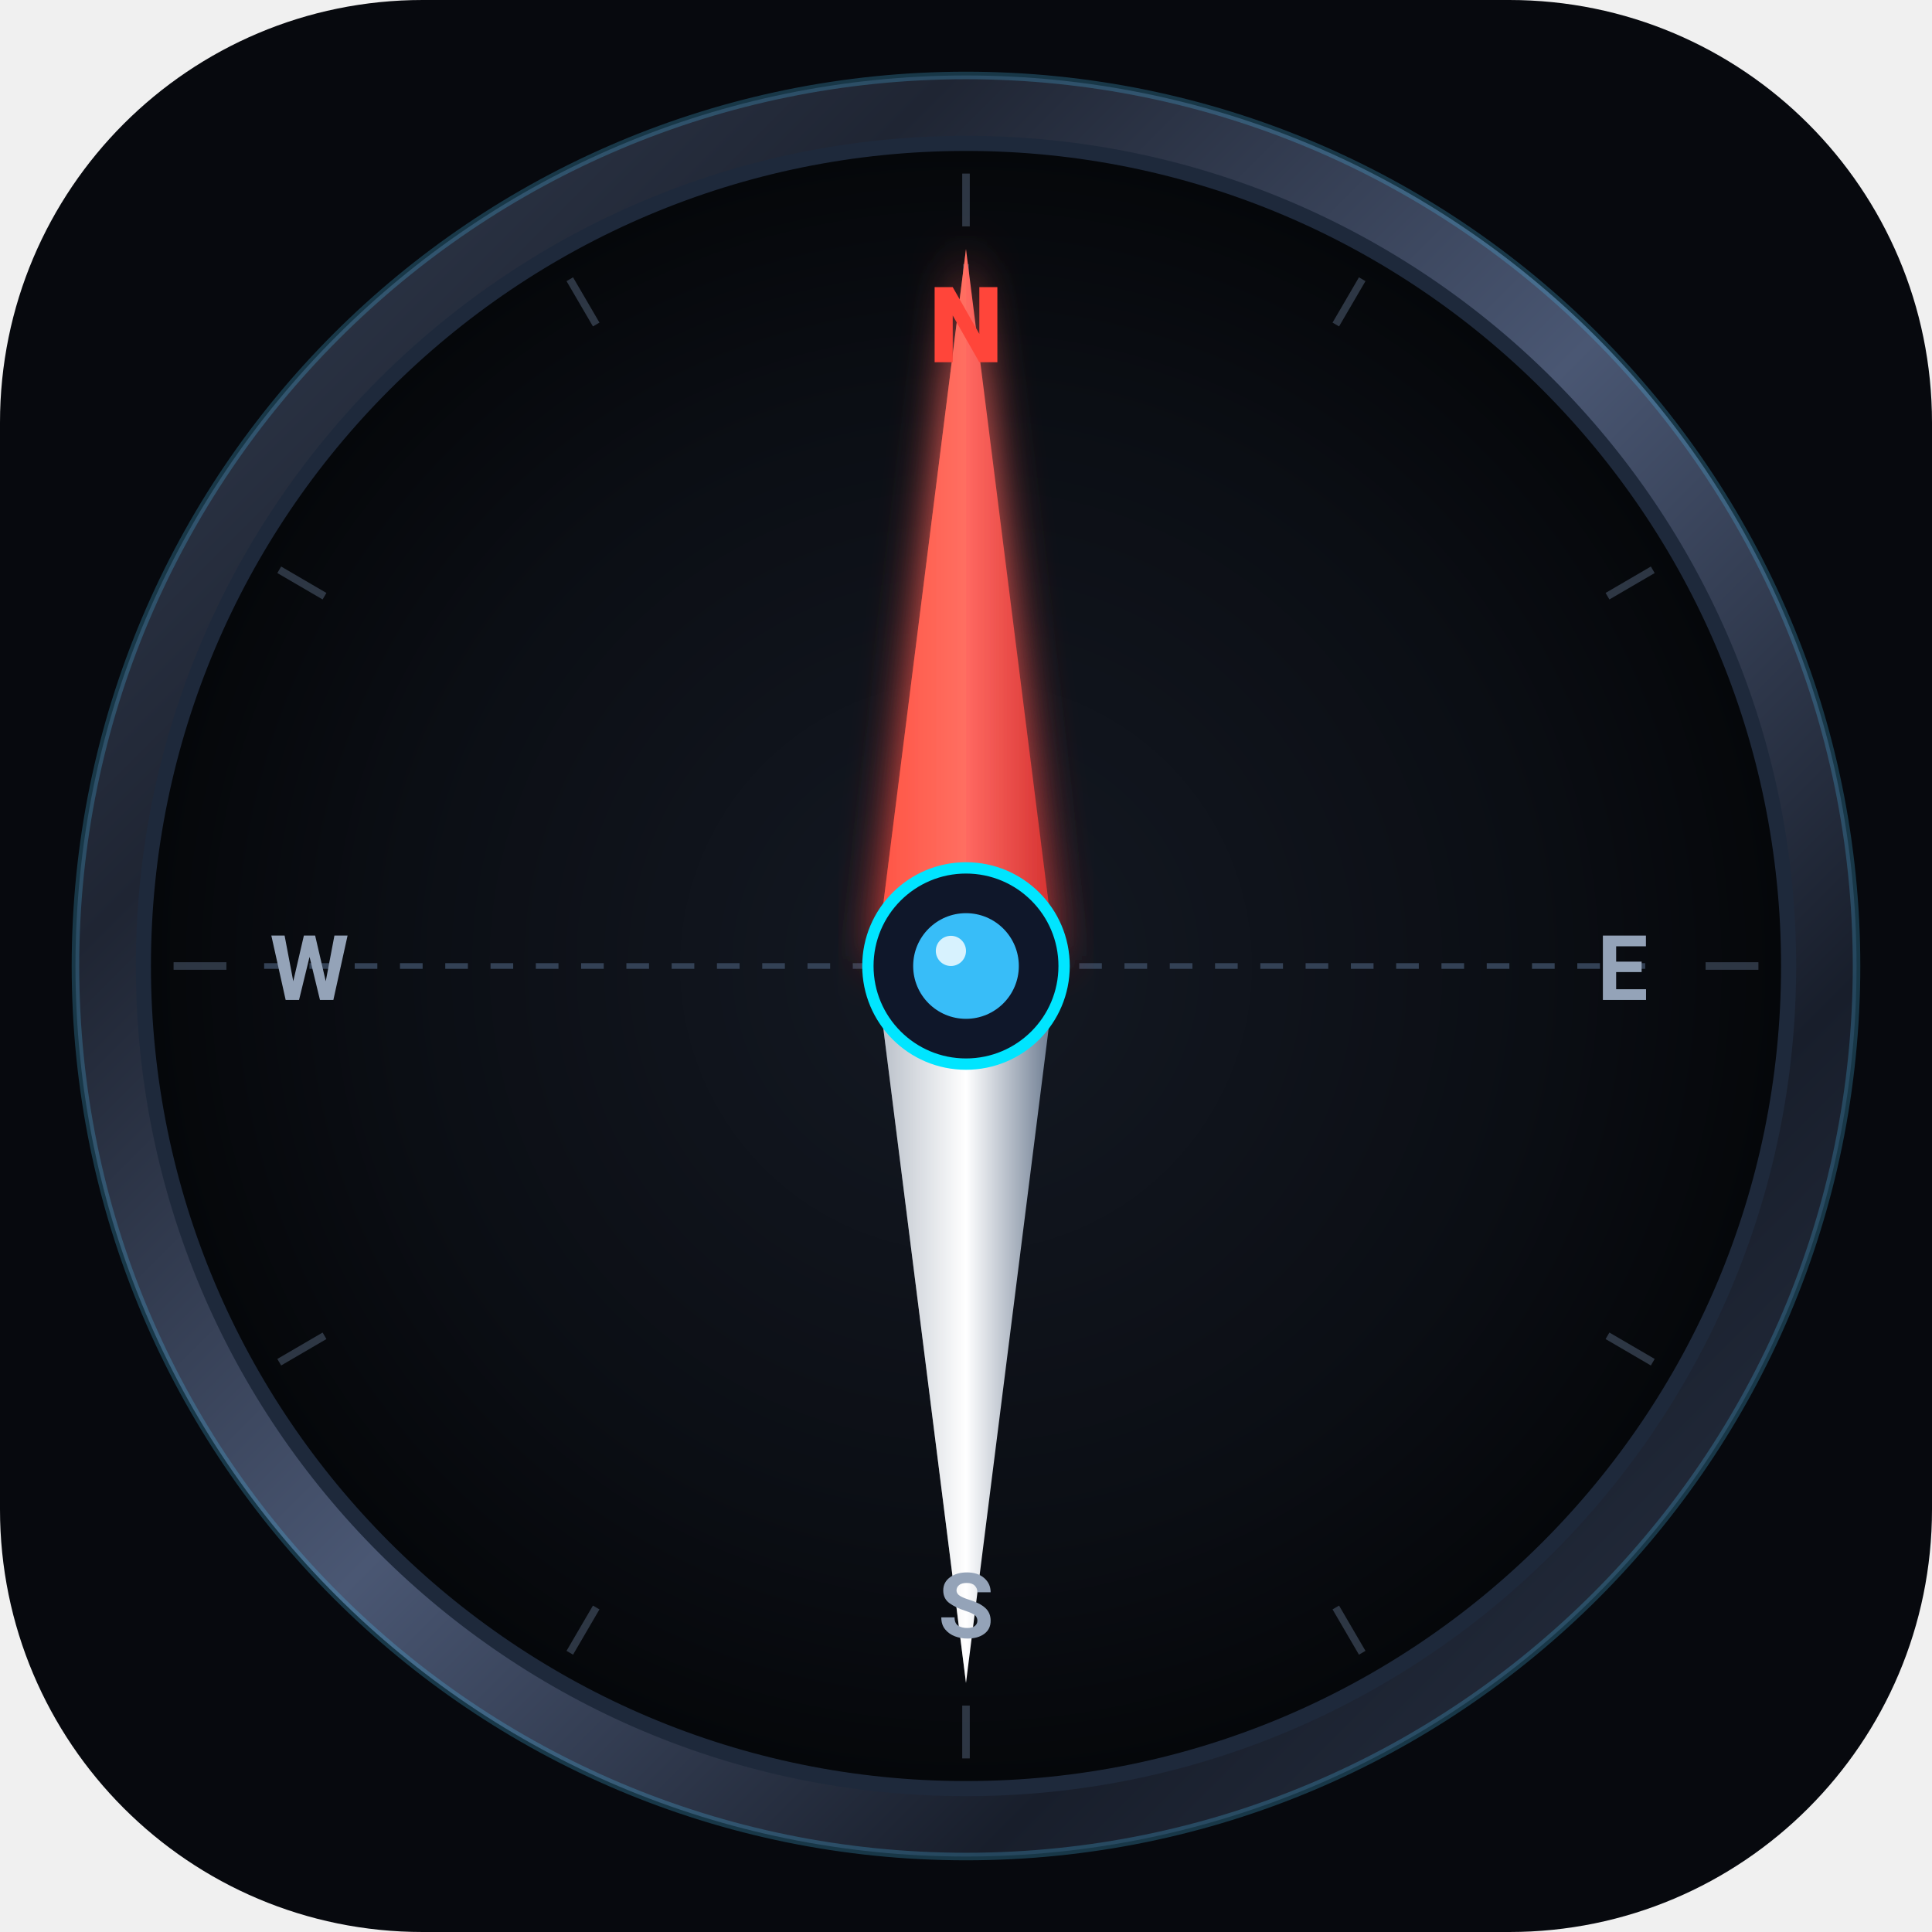
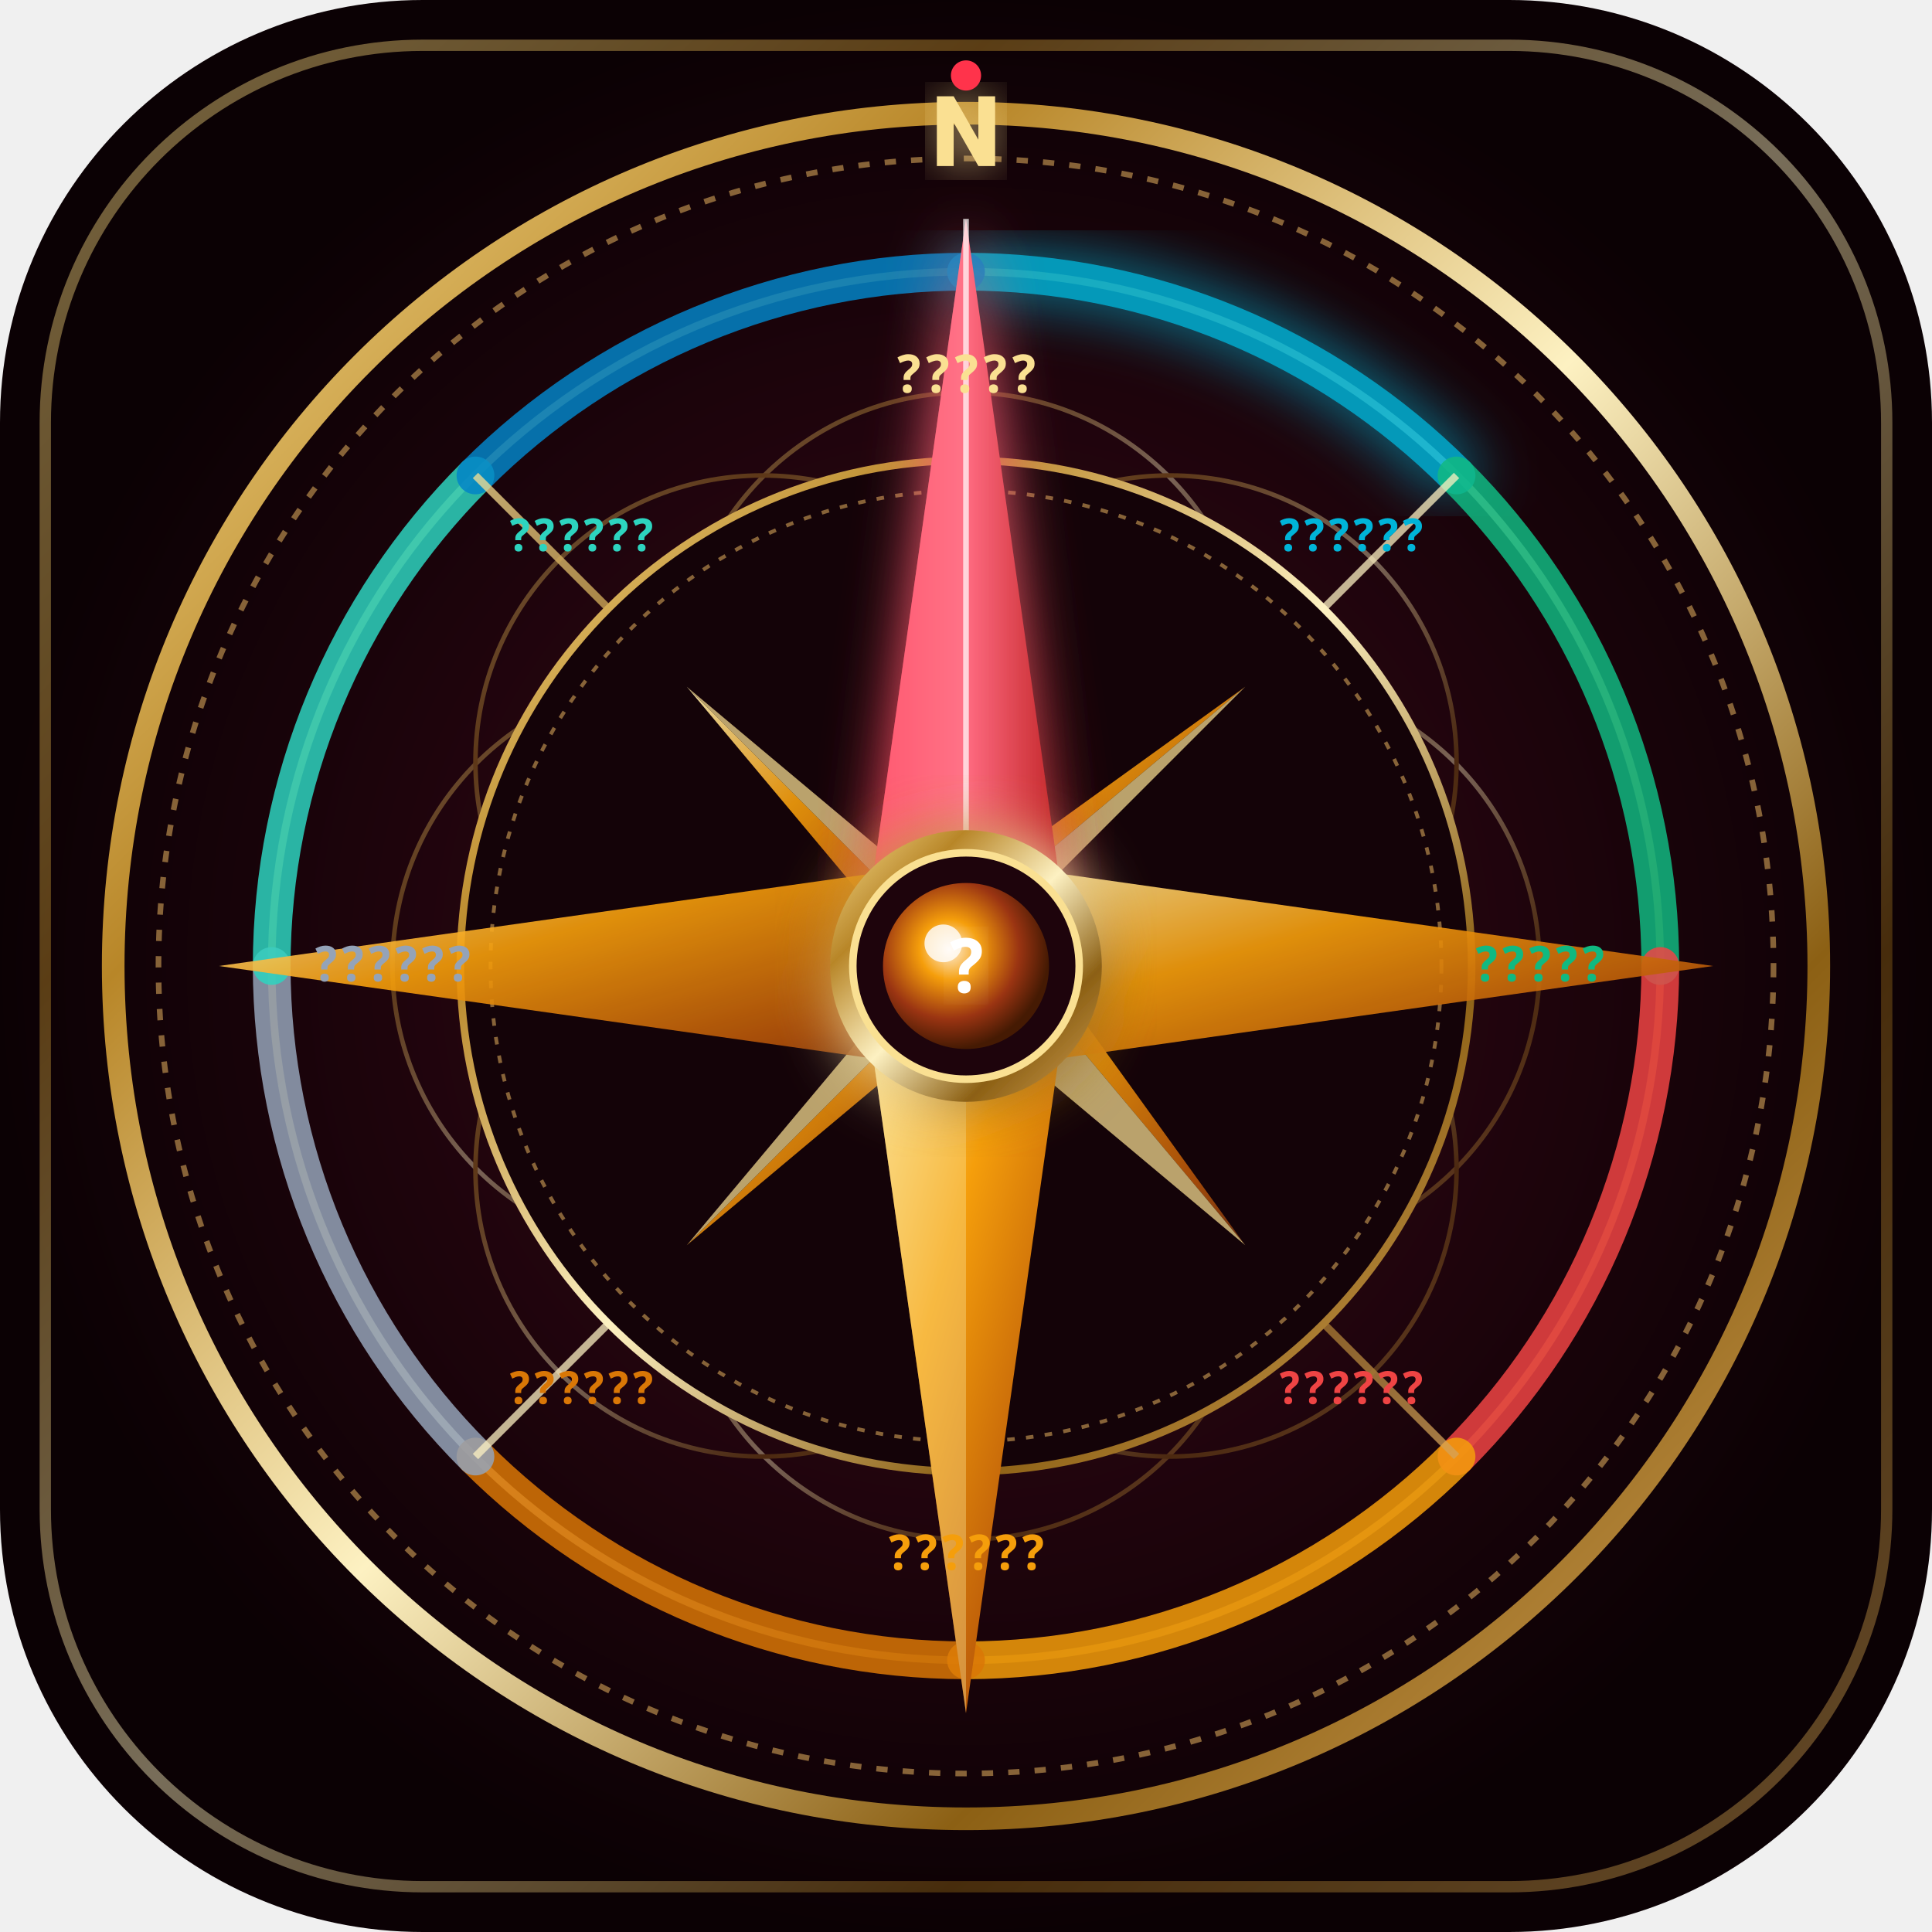
<svg xmlns="http://www.w3.org/2000/svg" viewBox="0 0 512 512" width="100%" height="100%">
  <defs>
-     <radialGradient id="bgGrad" cx="50%" cy="50%" r="50%">
-       <stop offset="0%" stop-color="#141923" />
-       <stop offset="70%" stop-color="#0b0e14" />
-       <stop offset="100%" stop-color="#05070a" />
+     <radialGradient id="bgVastu" cx="50%" cy="50%" r="50%">
+       <stop offset="0%" stop-color="#3b0918" />
+       <stop offset="60%" stop-color="#1e040c" />
+       <stop offset="100%" stop-color="#0b0104" />
    </radialGradient>
-     <linearGradient id="metalRing" x1="0%" y1="0%" x2="100%" y2="100%">
-       <stop offset="0%" stop-color="#384358" />
-       <stop offset="25%" stop-color="#1f2533" />
-       <stop offset="50%" stop-color="#4a5773" />
-       <stop offset="75%" stop-color="#181e2b" />
-       <stop offset="100%" stop-color="#2d374a" />
+     <linearGradient id="goldBezel" x1="0%" y1="0%" x2="100%" y2="100%">
+       <stop offset="0%" stop-color="#fae092" />
+       <stop offset="25%" stop-color="#b88628" />
+       <stop offset="50%" stop-color="#fdf1c2" />
+       <stop offset="75%" stop-color="#8c6014" />
+       <stop offset="100%" stop-color="#d4a359" />
    </linearGradient>
-     <linearGradient id="needleNorth" x1="0%" y1="0%" x2="100%" y2="0%">
-       <stop offset="0%" stop-color="#ff3b30" />
-       <stop offset="50%" stop-color="#ff6961" />
-       <stop offset="100%" stop-color="#d32f2f" />
+     <linearGradient id="goldNeedle" x1="0%" y1="0%" x2="100%" y2="100%">
+       <stop offset="0%" stop-color="#fff2b3" />
+       <stop offset="40%" stop-color="#f59e0b" />
+       <stop offset="80%" stop-color="#b45309" />
+       <stop offset="100%" stop-color="#78350f" />
    </linearGradient>
-     <linearGradient id="needleSouth" x1="0%" y1="0%" x2="100%" y2="0%">
-       <stop offset="0%" stop-color="#8e99a8" />
-       <stop offset="50%" stop-color="#ffffff" />
-       <stop offset="100%" stop-color="#64748b" />
+     <linearGradient id="rubyNorth" x1="0%" y1="0%" x2="100%" y2="0%">
+       <stop offset="0%" stop-color="#ff334b" />
+       <stop offset="50%" stop-color="#ff6b81" />
+       <stop offset="100%" stop-color="#b91c1c" />
    </linearGradient>
-     <filter id="glow" x="-20%" y="-20%" width="140%" height="140%">
-       <feGaussianBlur stdDeviation="6" result="blur" />
+     <radialGradient id="centerGem" cx="40%" cy="40%" r="60%">
+       <stop offset="0%" stop-color="#ffedd5" />
+       <stop offset="30%" stop-color="#f59e0b" />
+       <stop offset="70%" stop-color="#9a3412" />
+       <stop offset="100%" stop-color="#451a03" />
+     </radialGradient>
+     <filter id="goldGlow" x="-20%" y="-20%" width="140%" height="140%">
+       <feGaussianBlur stdDeviation="8" result="blur" />
      <feComposite in="SourceGraphic" in2="blur" operator="over" />
    </filter>
  </defs>
-   <rect width="512" height="512" rx="112" fill="#07090e" />
-   <circle cx="256" cy="256" r="236" fill="url(#metalRing)" stroke="#4fc3f7" stroke-opacity="0.25" stroke-width="2" />
-   <circle cx="256" cy="256" r="218" fill="url(#bgGrad)" stroke="#1e293b" stroke-width="4" />
-   <g stroke="#475569" stroke-width="2" opacity="0.6">
-     <line x1="256" y1="46" x2="256" y2="60" />
-     <line x1="361" y1="74" x2="354" y2="86" />
-     <line x1="438" y1="151" x2="426" y2="158" />
-     <line x1="466" y1="256" x2="452" y2="256" />
-     <line x1="438" y1="361" x2="426" y2="354" />
-     <line x1="361" y1="438" x2="354" y2="426" />
-     <line x1="256" y1="466" x2="256" y2="452" />
-     <line x1="151" y1="438" x2="158" y2="426" />
-     <line x1="74" y1="361" x2="86" y2="354" />
-     <line x1="46" y1="256" x2="60" y2="256" />
-     <line x1="74" y1="151" x2="86" y2="158" />
-     <line x1="151" y1="74" x2="158" y2="86" />
+   <rect width="512" height="512" rx="112" fill="url(#bgVastu)" />
+   <rect x="12" y="12" width="488" height="488" rx="100" fill="none" stroke="url(#goldBezel)" stroke-width="3" stroke-opacity="0.45" />
+   <circle cx="256" cy="256" r="226" fill="none" stroke="url(#goldBezel)" stroke-width="6" />
+   <circle cx="256" cy="256" r="214" fill="none" stroke="#d4a359" stroke-width="1.5" stroke-dasharray="3,4" opacity="0.6" />
+   <circle cx="256" cy="256" r="184" fill="none" stroke="url(#goldBezel)" stroke-width="2" opacity="0.8" />
+   <path d="M 256 72 A 184 184 0 0 1 386 126" fill="none" stroke="#00b4d8" stroke-width="10" stroke-linecap="round" filter="url(#goldGlow)" opacity="0.85" />
+   <path d="M 386 126 A 184 184 0 0 1 440 256" fill="none" stroke="#10b981" stroke-width="10" stroke-linecap="round" opacity="0.85" />
+   <path d="M 440 256 A 184 184 0 0 1 386 386" fill="none" stroke="#ef4444" stroke-width="10" stroke-linecap="round" opacity="0.85" />
+   <path d="M 386 386 A 184 184 0 0 1 256 440" fill="none" stroke="#f59e0b" stroke-width="10" stroke-linecap="round" opacity="0.85" />
+   <path d="M 256 440 A 184 184 0 0 1 126 386" fill="none" stroke="#d97706" stroke-width="10" stroke-linecap="round" opacity="0.85" />
+   <path d="M 126 386 A 184 184 0 0 1 72 256" fill="none" stroke="#94a3b8" stroke-width="10" stroke-linecap="round" opacity="0.85" />
+   <path d="M 72 256 A 184 184 0 0 1 126 126" fill="none" stroke="#2dd4bf" stroke-width="10" stroke-linecap="round" opacity="0.85" />
+   <path d="M 126 126 A 184 184 0 0 1 256 72" fill="none" stroke="#0284c7" stroke-width="10" stroke-linecap="round" opacity="0.85" />
+   <g stroke="url(#goldBezel)" stroke-width="2" opacity="0.75">
+     <line x1="256" y1="72" x2="256" y2="440" />
+     <line x1="72" y1="256" x2="440" y2="256" />
+     <line x1="126" y1="126" x2="386" y2="386" />
+     <line x1="386" y1="126" x2="126" y2="386" />
  </g>
-   <line x1="256" y1="70" x2="256" y2="442" stroke="#334155" stroke-width="1.5" stroke-dasharray="6,6" />
-   <line x1="70" y1="256" x2="442" y2="256" stroke="#334155" stroke-width="1.5" stroke-dasharray="6,6" />
-   <polygon points="256,66 280,256 256,238 232,256" fill="url(#needleNorth)" filter="url(#glow)" />
-   <polygon points="256,66 256,238 232,256" fill="#ff7961" opacity="0.4" />
-   <polygon points="256,446 280,256 256,274 232,256" fill="url(#needleSouth)" />
-   <polygon points="256,446 256,274 232,256" fill="#ffffff" opacity="0.35" />
-   <circle cx="256" cy="256" r="26" fill="#0f172a" stroke="#00e5ff" stroke-width="3" />
-   <circle cx="256" cy="256" r="14" fill="#38bdf8" />
-   <circle cx="252" cy="252" r="4" fill="#ffffff" opacity="0.8" />
-   <text x="256" y="96" fill="#ff453a" font-family="-apple-system, BlinkMacSystemFont, 'Segoe UI', Roboto, sans-serif" font-weight="900" font-size="28" text-anchor="middle">N</text>
-   <text x="430" y="265" fill="#94a3b8" font-family="-apple-system, BlinkMacSystemFont, 'Segoe UI', Roboto, sans-serif" font-weight="700" font-size="24" text-anchor="middle">E</text>
-   <text x="256" y="434" fill="#94a3b8" font-family="-apple-system, BlinkMacSystemFont, 'Segoe UI', Roboto, sans-serif" font-weight="700" font-size="24" text-anchor="middle">S</text>
-   <text x="82" y="265" fill="#94a3b8" font-family="-apple-system, BlinkMacSystemFont, 'Segoe UI', Roboto, sans-serif" font-weight="700" font-size="24" text-anchor="middle">W</text>
+   <g fill="none" stroke="url(#goldBezel)" stroke-width="1.2" opacity="0.4">
+     <circle cx="256" cy="180" r="76" />
+     <circle cx="256" cy="332" r="76" />
+     <circle cx="180" cy="256" r="76" />
+     <circle cx="332" cy="256" r="76" />
+     <circle cx="202" cy="202" r="76" />
+     <circle cx="310" cy="202" r="76" />
+     <circle cx="202" cy="310" r="76" />
+     <circle cx="310" cy="310" r="76" />
+   </g>
+   <circle cx="256" cy="256" r="134" fill="#140308" stroke="url(#goldBezel)" stroke-width="2" />
+   <circle cx="256" cy="256" r="126" fill="none" stroke="#d4a359" stroke-width="1" stroke-dasharray="2,3" opacity="0.6" />
+   <g opacity="0.9">
+     <polygon points="256,256 244,244 330,182 256,244" fill="url(#goldNeedle)" />
+     <polygon points="256,256 256,244 330,182 268,244" fill="#fae092" opacity="0.8" />
+     <polygon points="256,256 268,244 330,330 268,256" fill="url(#goldNeedle)" />
+     <polygon points="256,256 268,256 330,330 256,268" fill="#fae092" opacity="0.8" />
+     <polygon points="256,256 256,268 182,330 244,268" fill="url(#goldNeedle)" />
+     <polygon points="256,256 244,268 182,330 244,256" fill="#fae092" opacity="0.8" />
+     <polygon points="256,256 244,256 182,182 244,244" fill="url(#goldNeedle)" />
+     <polygon points="256,256 244,244 182,182 256,244" fill="#fae092" opacity="0.8" />
+   </g>
+   <polygon points="256,58 284,256 256,236 228,256" fill="url(#rubyNorth)" filter="url(#goldGlow)" />
+   <polygon points="256,58 256,236 228,256" fill="#ff798e" opacity="0.5" />
+   <line x1="256" y1="58" x2="256" y2="236" stroke="#fff" stroke-width="1.5" opacity="0.7" />
+   <polygon points="256,454 284,256 256,276 228,256" fill="url(#goldNeedle)" />
+   <polygon points="256,454 256,276 228,256" fill="#fae092" opacity="0.4" />
+   <polygon points="454,256 256,284 276,256 256,228" fill="url(#goldNeedle)" opacity="0.9" />
+   <polygon points="58,256 256,284 236,256 256,228" fill="url(#goldNeedle)" opacity="0.9" />
+   <circle cx="256" cy="256" r="36" fill="url(#goldBezel)" filter="url(#goldGlow)" />
+   <circle cx="256" cy="256" r="30" fill="#1e040c" stroke="#fae092" stroke-width="2" />
+   <circle cx="256" cy="256" r="22" fill="url(#centerGem)" />
+   <circle cx="250" cy="250" r="5" fill="#ffffff" opacity="0.8" />
+   <text x="256" y="263" fill="#ffffff" font-family="'Noto Sans Devanagari', 'Mangal', 'Segoe UI', serif" font-weight="900" font-size="20" text-anchor="middle" filter="url(#goldGlow)">?</text>
+   <text x="256" y="44" fill="#fae092" font-family="-apple-system, BlinkMacSystemFont, 'Segoe UI', Roboto, sans-serif" font-weight="900" font-size="26" text-anchor="middle" filter="url(#goldGlow)">N</text>
+   <circle cx="256" cy="20" r="4" fill="#ff334b" />
+   <text x="256" y="104" fill="#fae092" font-family="'Noto Sans Devanagari', sans-serif" font-weight="700" font-size="14" text-anchor="middle">?????</text>
+   <text x="358" y="146" fill="#00b4d8" font-family="'Noto Sans Devanagari', sans-serif" font-weight="700" font-size="12" text-anchor="middle">??????</text>
+   <text x="408" y="260" fill="#10b981" font-family="'Noto Sans Devanagari', sans-serif" font-weight="700" font-size="13" text-anchor="middle">?????</text>
+   <text x="358" y="372" fill="#ef4444" font-family="'Noto Sans Devanagari', sans-serif" font-weight="700" font-size="12" text-anchor="middle">??????</text>
+   <text x="256" y="416" fill="#f59e0b" font-family="'Noto Sans Devanagari', sans-serif" font-weight="700" font-size="13" text-anchor="middle">??????</text>
+   <text x="154" y="372" fill="#d97706" font-family="'Noto Sans Devanagari', sans-serif" font-weight="700" font-size="12" text-anchor="middle">??????</text>
+   <text x="104" y="260" fill="#94a3b8" font-family="'Noto Sans Devanagari', sans-serif" font-weight="700" font-size="13" text-anchor="middle">??????</text>
+   <text x="154" y="146" fill="#2dd4bf" font-family="'Noto Sans Devanagari', sans-serif" font-weight="700" font-size="12" text-anchor="middle">??????</text>
</svg>
